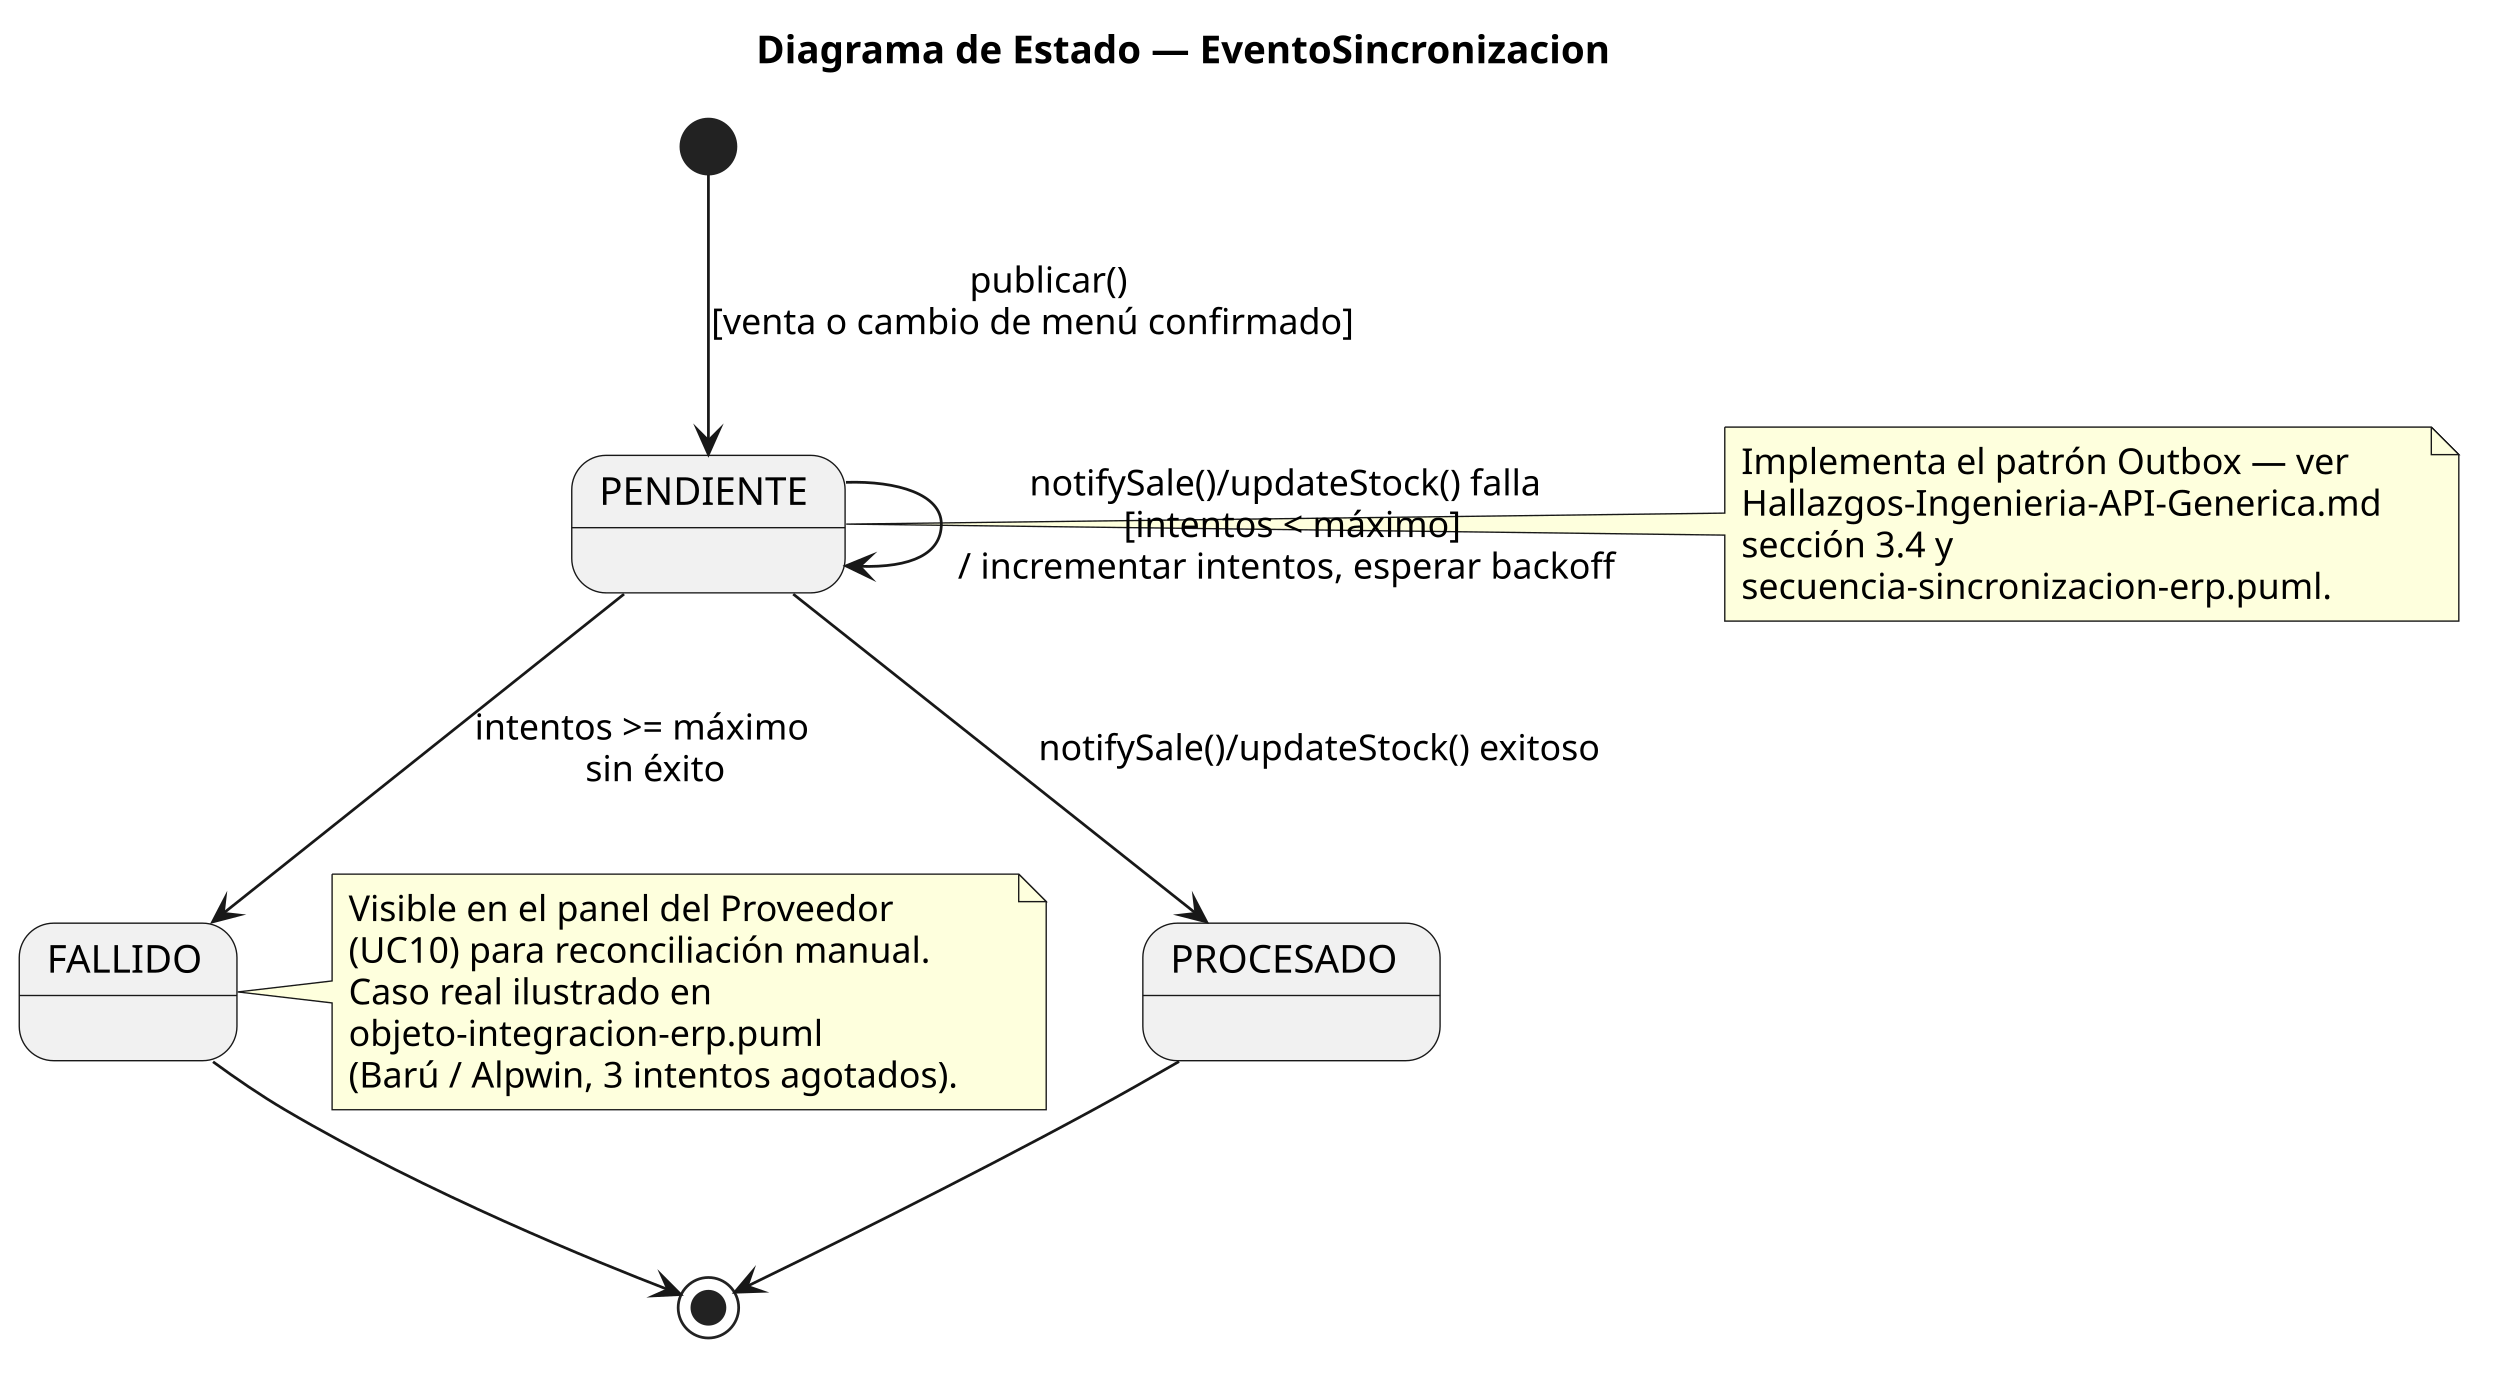
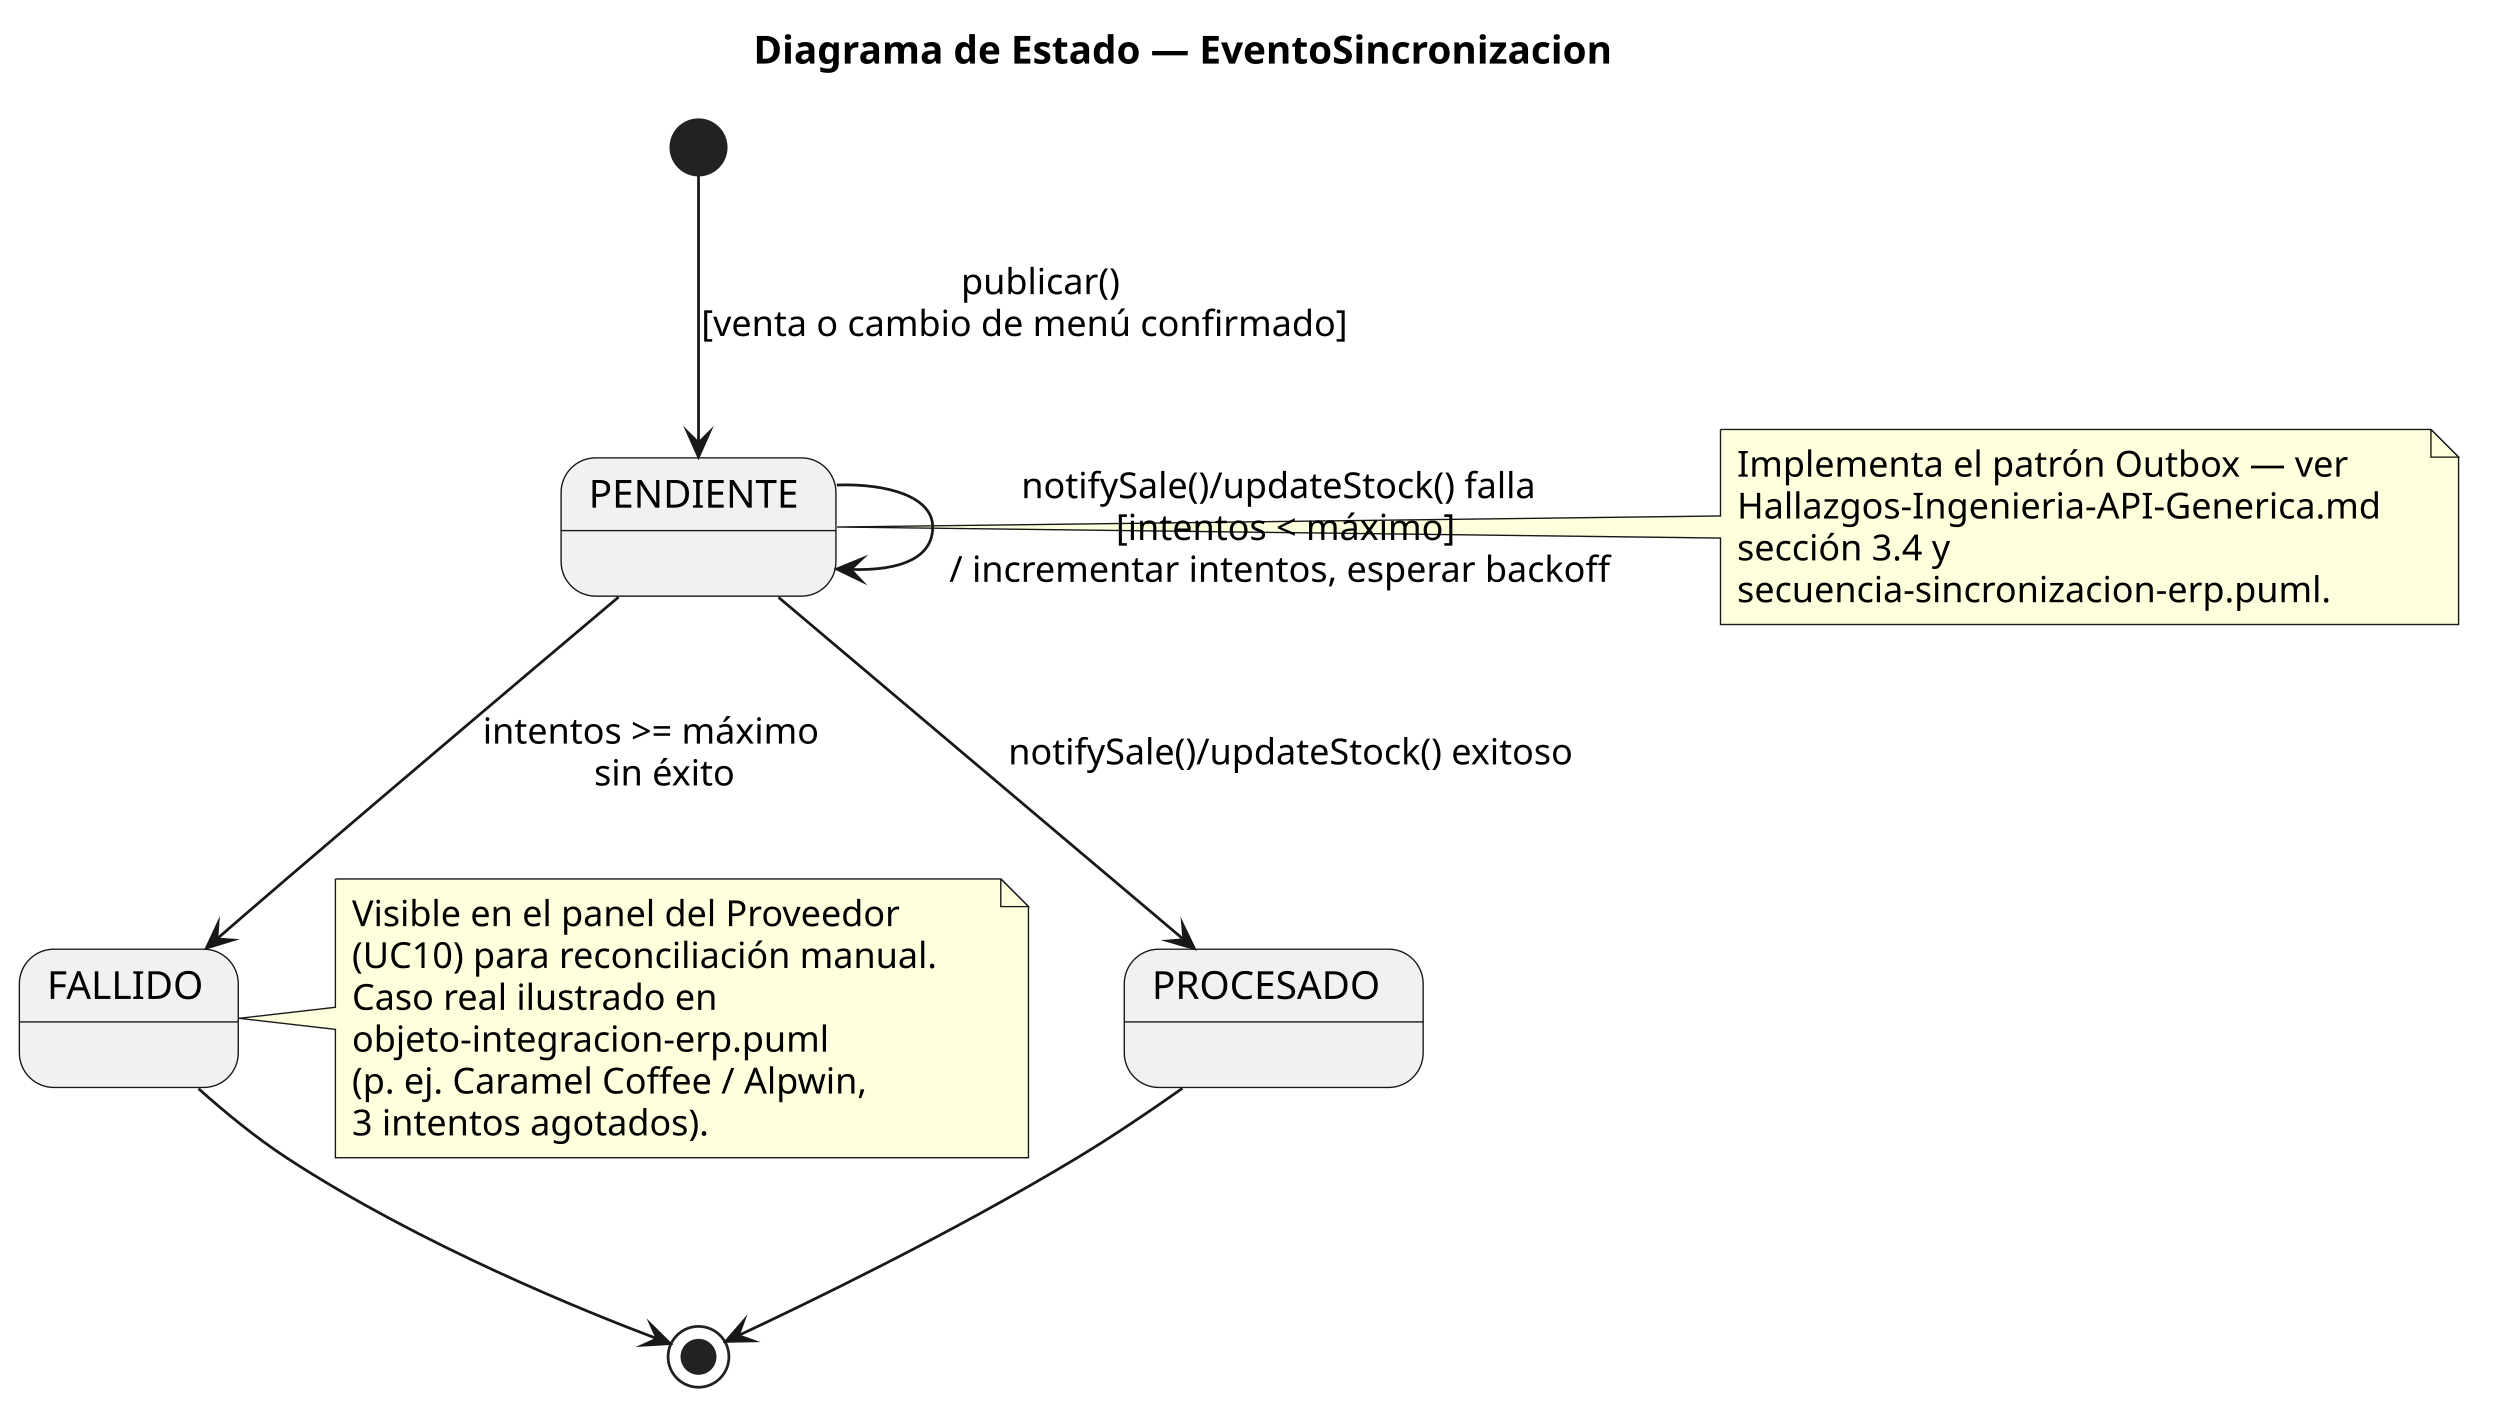
- <svg xmlns="http://www.w3.org/2000/svg" version="1.1" data-diagram-type="STATE" style="width:909px;height:500px;background:#FFFFFF;" width="909px" height="500px" viewBox="0 0 909 500" zoomAndPan="magnify" preserveAspectRatio="none" contentStyleType="text/css">
+ <svg xmlns="http://www.w3.org/2000/svg" version="1.1" data-diagram-type="STATE" style="width:904px;height:515px;background:#FFFFFF;" width="904px" height="515px" viewBox="0 0 904 515" zoomAndPan="magnify" preserveAspectRatio="none" contentStyleType="text/css">
  <defs />
  <g font-family="sans-serif" lengthAdjust="spacing">
    <g class="title" data-source-line="1">
-       <text x="274.943" y="22.995" fill="#000" font-size="14" textLength="352.14" font-weight="700">Diagrama de Estado — EventoSincronizacion</text>
+       <text x="272.443" y="22.995" fill="#000" font-size="14" textLength="352.14" font-weight="700">Diagrama de Estado — EventoSincronizacion</text>
    </g>
    <g class="start_entity" data-qualified-name=".start." id="ent0001" data-source-line="3">
-       <ellipse cx="257.58" cy="53.297" rx="10" ry="10" fill="#222" style="stroke:#222;stroke-width:1;" />
+       <ellipse cx="252.58" cy="53.297" rx="10" ry="10" fill="#222" style="stroke:#222;stroke-width:1;" />
    </g>
    <g class="entity" data-qualified-name="PENDIENTE" id="ent0002" data-source-line="3">
-       <rect x="207.89" y="165.567" width="99.386" height="50" fill="#F1F1F1" style="stroke:#181818;stroke-width:0.5;" rx="12.5" ry="12.5" />
-       <line x1="207.89" y1="191.864" x2="307.276" y2="191.864" style="stroke:#181818;stroke-width:0.5;" />
-       <text x="217.89" y="183.562" fill="#000" font-size="14" textLength="79.386">PENDIENTE</text>
+       <rect x="202.89" y="165.567" width="99.386" height="50" fill="#F1F1F1" style="stroke:#181818;stroke-width:0.5;" rx="12.5" ry="12.5" />
+       <line x1="202.89" y1="191.864" x2="302.276" y2="191.864" style="stroke:#181818;stroke-width:0.5;" />
+       <text x="212.89" y="183.562" fill="#000" font-size="14" textLength="79.386">PENDIENTE</text>
    </g>
    <g class="entity" data-qualified-name="PROCESADO" id="ent0005" data-source-line="7">
-       <rect x="415.54" y="335.667" width="108.074" height="50" fill="#F1F1F1" style="stroke:#181818;stroke-width:0.5;" rx="12.5" ry="12.5" />
-       <line x1="415.54" y1="361.964" x2="523.614" y2="361.964" style="stroke:#181818;stroke-width:0.5;" />
-       <text x="425.54" y="353.662" fill="#000" font-size="14" textLength="88.074">PROCESADO</text>
+       <rect x="406.54" y="343.227" width="108.074" height="50" fill="#F1F1F1" style="stroke:#181818;stroke-width:0.5;" rx="12.5" ry="12.5" />
+       <line x1="406.54" y1="369.524" x2="514.614" y2="369.524" style="stroke:#181818;stroke-width:0.5;" />
+       <text x="416.54" y="361.222" fill="#000" font-size="14" textLength="88.074">PROCESADO</text>
    </g>
    <g class="entity" data-qualified-name="FALLIDO" id="ent0007" data-source-line="9">
-       <rect x="7" y="335.667" width="79.158" height="50" fill="#F1F1F1" style="stroke:#181818;stroke-width:0.5;" rx="12.5" ry="12.5" />
-       <line x1="7" y1="361.964" x2="86.158" y2="361.964" style="stroke:#181818;stroke-width:0.5;" />
-       <text x="17" y="353.662" fill="#000" font-size="14" textLength="59.158">FALLIDO</text>
+       <rect x="7" y="343.227" width="79.158" height="50" fill="#F1F1F1" style="stroke:#181818;stroke-width:0.5;" rx="12.5" ry="12.5" />
+       <line x1="7" y1="369.524" x2="86.158" y2="369.524" style="stroke:#181818;stroke-width:0.5;" />
+       <text x="17" y="361.222" fill="#000" font-size="14" textLength="59.158">FALLIDO</text>
    </g>
    <g class="end_entity" data-qualified-name=".end." id="ent0009" data-source-line="11">
-       <ellipse cx="257.58" cy="475.497" rx="11" ry="11" fill="none" style="stroke:#222;stroke-width:1;" />
-       <ellipse cx="257.58" cy="475.497" rx="6" ry="6" fill="#222" style="stroke:#222;stroke-width:1;" />
+       <ellipse cx="252.58" cy="490.627" rx="11" ry="11" fill="none" style="stroke:#222;stroke-width:1;" />
+       <ellipse cx="252.58" cy="490.627" rx="6" ry="6" fill="#222" style="stroke:#222;stroke-width:1;" />
    </g>
    <g class="entity" data-qualified-name="GMN12" id="ent0013" data-source-line="15">
-       <path d="M627.13,155.297 L627.13,186.567 L307.68,190.567 L627.13,194.567 L627.13,225.828 A0,0 0 0 0 627.13,225.828 L894.026,225.828 A0,0 0 0 0 894.026,225.828 L894.026,165.297 L884.026,155.297 L627.13,155.297 A0,0 0 0 0 627.13,155.297" style="stroke:#181818;stroke-width:0.5;" fill="#FEFFDD" />
-       <path d="M884.026,155.297 L884.026,165.297 L894.026,165.297 L884.026,155.297" style="stroke:#181818;stroke-width:0.5;" fill="#FEFFDD" />
-       <text x="633.13" y="172.364" fill="#000" font-size="13" textLength="234.952">Implementa el patrón Outbox — ver</text>
-       <text x="633.13" y="187.497" fill="#000" font-size="13" textLength="245.896">Hallazgos-Ingenieria-API-Generica.md</text>
-       <text x="633.13" y="202.629" fill="#000" font-size="13" textLength="85.503">sección 3.4 y</text>
-       <text x="633.13" y="217.762" fill="#000" font-size="13" textLength="229.792">secuencia-sincronizacion-erp.puml.</text>
+       <path d="M622.13,155.297 L622.13,186.567 L302.68,190.567 L622.13,194.567 L622.13,225.828 A0,0 0 0 0 622.13,225.828 L889.026,225.828 A0,0 0 0 0 889.026,225.828 L889.026,165.297 L879.026,155.297 L622.13,155.297 A0,0 0 0 0 622.13,155.297" style="stroke:#181818;stroke-width:0.5;" fill="#FEFFDD" />
+       <path d="M879.026,155.297 L879.026,165.297 L889.026,165.297 L879.026,155.297" style="stroke:#181818;stroke-width:0.5;" fill="#FEFFDD" />
+       <text x="628.13" y="172.364" fill="#000" font-size="13" textLength="234.952">Implementa el patrón Outbox — ver</text>
+       <text x="628.13" y="187.497" fill="#000" font-size="13" textLength="245.896">Hallazgos-Ingenieria-API-Generica.md</text>
+       <text x="628.13" y="202.629" fill="#000" font-size="13" textLength="85.503">sección 3.4 y</text>
+       <text x="628.13" y="217.762" fill="#000" font-size="13" textLength="229.792">secuencia-sincronizacion-erp.puml.</text>
    </g>
    <g class="entity" data-qualified-name="GMN15" id="ent0016" data-source-line="22">
-       <path d="M120.75,317.837 L120.75,356.667 L86.42,360.667 L120.75,364.667 L120.75,403.501 A0,0 0 0 0 120.75,403.501 L380.403,403.501 A0,0 0 0 0 380.403,403.501 L380.403,327.837 L370.403,317.837 L120.75,317.837 A0,0 0 0 0 120.75,317.837" style="stroke:#181818;stroke-width:0.5;" fill="#FEFFDD" />
-       <path d="M370.403,317.837 L370.403,327.837 L380.403,327.837 L370.403,317.837" style="stroke:#181818;stroke-width:0.5;" fill="#FEFFDD" />
-       <text x="126.75" y="334.904" fill="#000" font-size="13" textLength="213.567">Visible en el panel del Proveedor</text>
-       <text x="126.75" y="350.037" fill="#000" font-size="13" textLength="229.607">(UC10) para reconciliación manual.</text>
-       <text x="126.75" y="365.169" fill="#000" font-size="13" textLength="142.175">Caso real ilustrado en</text>
-       <text x="126.75" y="380.302" fill="#000" font-size="13" textLength="182.203">objeto-integracion-erp.puml</text>
-       <text x="126.75" y="395.435" fill="#000" font-size="13" textLength="238.653">(Barú / Alpwin, 3 intentos agotados).</text>
+       <path d="M121.28,317.827 L121.28,364.227 L86.42,368.227 L121.28,372.227 L121.28,418.624 A0,0 0 0 0 121.28,418.624 L371.887,418.624 A0,0 0 0 0 371.887,418.624 L371.887,327.827 L361.887,317.827 L121.28,317.827 A0,0 0 0 0 121.28,317.827" style="stroke:#181818;stroke-width:0.5;" fill="#FEFFDD" />
+       <path d="M361.887,317.827 L361.887,327.827 L371.887,327.827 L361.887,317.827" style="stroke:#181818;stroke-width:0.5;" fill="#FEFFDD" />
+       <text x="127.28" y="334.894" fill="#000" font-size="13" textLength="213.567">Visible en el panel del Proveedor</text>
+       <text x="127.28" y="350.027" fill="#000" font-size="13" textLength="229.607">(UC10) para reconciliación manual.</text>
+       <text x="127.28" y="365.159" fill="#000" font-size="13" textLength="142.175">Caso real ilustrado en</text>
+       <text x="127.28" y="380.292" fill="#000" font-size="13" textLength="182.203">objeto-integracion-erp.puml</text>
+       <text x="127.28" y="395.425" fill="#000" font-size="13" textLength="202.42">(p. ej. Caramel Coffee / Alpwin,</text>
+       <text x="127.28" y="410.558" fill="#000" font-size="13" textLength="138.963">3 intentos agotados).</text>
    </g>
    <g class="link" data-entity-1="ent0001" data-entity-2="ent0002" id="lnk3" data-source-line="3" data-link-type="dependency">
-       <path d="M257.58,63.597 C257.58,84.307 257.58,129.807 257.58,160.207" style="stroke:#181818;stroke-width:1;" fill="none" id="*start*-to-PENDIENTE" />
-       <polygon points="257.58,165.207,261.58,156.207,257.58,160.207,253.58,156.207,257.58,165.207" fill="#181818" style="stroke:#181818;stroke-width:1;stroke-linejoin:miter;stroke-miterlimit:10;" />
-       <text x="352.519" y="106.364" fill="#000" font-size="13" textLength="62.569">publicar()</text>
-       <text x="258.58" y="121.497" fill="#000" font-size="13" textLength="250.447">[venta o cambio de menú confirmado]</text>
+       <path d="M252.58,63.597 C252.58,84.307 252.58,129.807 252.58,160.207" style="stroke:#181818;stroke-width:1;" fill="none" id="*start*-to-PENDIENTE" />
+       <polygon points="252.58,165.207,256.58,156.207,252.58,160.207,248.58,156.207,252.58,165.207" fill="#181818" style="stroke:#181818;stroke-width:1;stroke-linejoin:miter;stroke-miterlimit:10;" />
+       <text x="347.519" y="106.364" fill="#000" font-size="13" textLength="62.569">publicar()</text>
+       <text x="253.58" y="121.497" fill="#000" font-size="13" textLength="250.447">[venta o cambio de menú confirmado]</text>
    </g>
    <g class="link" data-entity-1="ent0002" data-entity-2="ent0002" id="lnk4" data-source-line="5" data-link-type="dependency">
-       <path d="M307.59,175.377 C326.57,174.787 342.27,179.857 342.27,190.567 C342.27,201.277 331.568,206.502 312.588,205.912" style="stroke:#181818;stroke-width:1;" fill="none" id="PENDIENTE-to-PENDIENTE" />
-       <polygon points="307.59,205.757,316.461,210.035,312.588,205.912,316.71,202.038,307.59,205.757" fill="#181818" style="stroke:#181818;stroke-width:1;stroke-linejoin:miter;stroke-miterlimit:10;" />
-       <text x="374.302" y="180.134" fill="#000" font-size="13" textLength="203.315">notifySale()/updateStock() falla</text>
-       <text x="408.528" y="195.267" fill="#000" font-size="13" textLength="134.862">[intentos &lt; máximo]</text>
-       <text x="348.27" y="210.399" fill="#000" font-size="13" textLength="255.379">/ incrementar intentos, esperar backoff</text>
+       <path d="M302.59,175.377 C321.57,174.787 337.27,179.847 337.27,190.567 C337.27,201.277 326.568,206.502 307.588,205.912" style="stroke:#181818;stroke-width:1;" fill="none" id="PENDIENTE-to-PENDIENTE" />
+       <polygon points="302.59,205.757,311.461,210.035,307.588,205.912,311.71,202.038,302.59,205.757" fill="#181818" style="stroke:#181818;stroke-width:1;stroke-linejoin:miter;stroke-miterlimit:10;" />
+       <text x="369.302" y="180.134" fill="#000" font-size="13" textLength="203.315">notifySale()/updateStock() falla</text>
+       <text x="403.528" y="195.267" fill="#000" font-size="13" textLength="134.862">[intentos &lt; máximo]</text>
+       <text x="343.27" y="210.399" fill="#000" font-size="13" textLength="255.379">/ incrementar intentos, esperar backoff</text>
    </g>
    <g class="link" data-entity-1="ent0002" data-entity-2="ent0005" id="lnk6" data-source-line="7" data-link-type="dependency">
-       <path d="M288.41,216.007 C328.6,247.877 394.582,300.2 434.802,332.09" style="stroke:#181818;stroke-width:1;" fill="none" id="PENDIENTE-to-PROCESADO" />
-       <polygon points="438.72,335.197,434.153,326.471,434.802,332.09,429.183,332.74,438.72,335.197" fill="#181818" style="stroke:#181818;stroke-width:1;stroke-linejoin:miter;stroke-miterlimit:10;" />
-       <text x="377.58" y="276.404" fill="#000" font-size="13" textLength="222.663">notifySale()/updateStock() exitoso</text>
+       <path d="M281.5,215.987 C321.24,249.547 388.47,306.331 428.08,339.781" style="stroke:#181818;stroke-width:1;" fill="none" id="PENDIENTE-to-PROCESADO" />
+       <polygon points="431.9,343.007,427.605,334.144,428.08,339.781,422.443,340.256,431.9,343.007" fill="#181818" style="stroke:#181818;stroke-width:1;stroke-linejoin:miter;stroke-miterlimit:10;" />
+       <text x="364.58" y="276.394" fill="#000" font-size="13" textLength="222.663">notifySale()/updateStock() exitoso</text>
    </g>
    <g class="link" data-entity-1="ent0002" data-entity-2="ent0007" id="lnk8" data-source-line="9" data-link-type="dependency">
-       <path d="M226.9,216.007 C186.89,247.877 121.23,300.191 81.21,332.081" style="stroke:#181818;stroke-width:1;" fill="none" id="PENDIENTE-to-FALLIDO" />
-       <polygon points="77.3,335.197,86.831,332.716,81.21,332.081,81.846,326.46,77.3,335.197" fill="#181818" style="stroke:#181818;stroke-width:1;stroke-linejoin:miter;stroke-miterlimit:10;" />
-       <text x="172.58" y="268.904" fill="#000" font-size="13" textLength="135.611">intentos &gt;= máximo</text>
-       <text x="212.83" y="284.037" fill="#000" font-size="13" textLength="55.11">sin éxito</text>
+       <path d="M223.66,215.907 C193.58,241.267 145.16,282.197 103.58,317.827 C94.13,325.927 87.627,331.541 78.427,339.521" style="stroke:#181818;stroke-width:1;" fill="none" id="PENDIENTE-to-FALLIDO" />
+       <polygon points="74.65,342.797,84.07,339.921,78.427,339.521,78.828,333.878,74.65,342.797" fill="#181818" style="stroke:#181818;stroke-width:1;stroke-linejoin:miter;stroke-miterlimit:10;" />
+       <text x="174.58" y="268.894" fill="#000" font-size="13" textLength="135.611">intentos &gt;= máximo</text>
+       <text x="214.83" y="284.027" fill="#000" font-size="13" textLength="55.11">sin éxito</text>
    </g>
    <g class="link" data-entity-1="ent0005" data-entity-2="ent0009" id="lnk10" data-source-line="11" data-link-type="dependency">
-       <path d="M428.69,385.967 C418.58,391.817 407.74,397.977 397.58,403.497 C349.21,429.787 294.51,456.617 271.68,467.677" style="stroke:#181818;stroke-width:1;" fill="none" id="PROCESADO-to-*end*" />
-       <polygon points="267.18,469.857,277.024,469.533,271.68,467.677,273.536,462.333,267.18,469.857" fill="#181818" style="stroke:#181818;stroke-width:1;stroke-linejoin:miter;stroke-miterlimit:10;" />
+       <path d="M427.58,393.507 C415.81,401.817 402.31,410.947 389.58,418.627 C343.48,446.447 289.838,472.226 266.978,482.936" style="stroke:#181818;stroke-width:1;" fill="none" id="PROCESADO-to-*end*" />
+       <polygon points="262.45,485.057,272.297,484.861,266.978,482.936,268.903,477.616,262.45,485.057" fill="#181818" style="stroke:#181818;stroke-width:1;stroke-linejoin:miter;stroke-miterlimit:10;" />
    </g>
    <g class="link" data-entity-1="ent0007" data-entity-2="ent0009" id="lnk11" data-source-line="12" data-link-type="dependency">
-       <path d="M77.46,386.067 C85.72,392.107 94.8,398.327 103.58,403.497 C155.32,433.987 217.727,459.164 242.837,468.874" style="stroke:#181818;stroke-width:1;" fill="none" id="FALLIDO-to-*end*" />
-       <polygon points="247.5,470.677,240.548,463.7,242.837,468.874,237.663,471.162,247.5,470.677" fill="#181818" style="stroke:#181818;stroke-width:1;stroke-linejoin:miter;stroke-miterlimit:10;" />
+       <path d="M71.79,393.667 C81.3,402.167 92.51,411.387 103.58,418.627 C152.26,450.477 212.752,474.69 237.642,484.09" style="stroke:#181818;stroke-width:1;" fill="none" id="FALLIDO-to-*end*" />
+       <polygon points="242.32,485.857,235.314,478.935,237.642,484.09,232.487,486.419,242.32,485.857" fill="#181818" style="stroke:#181818;stroke-width:1;stroke-linejoin:miter;stroke-miterlimit:10;" />
    </g>
  </g>
</svg>
